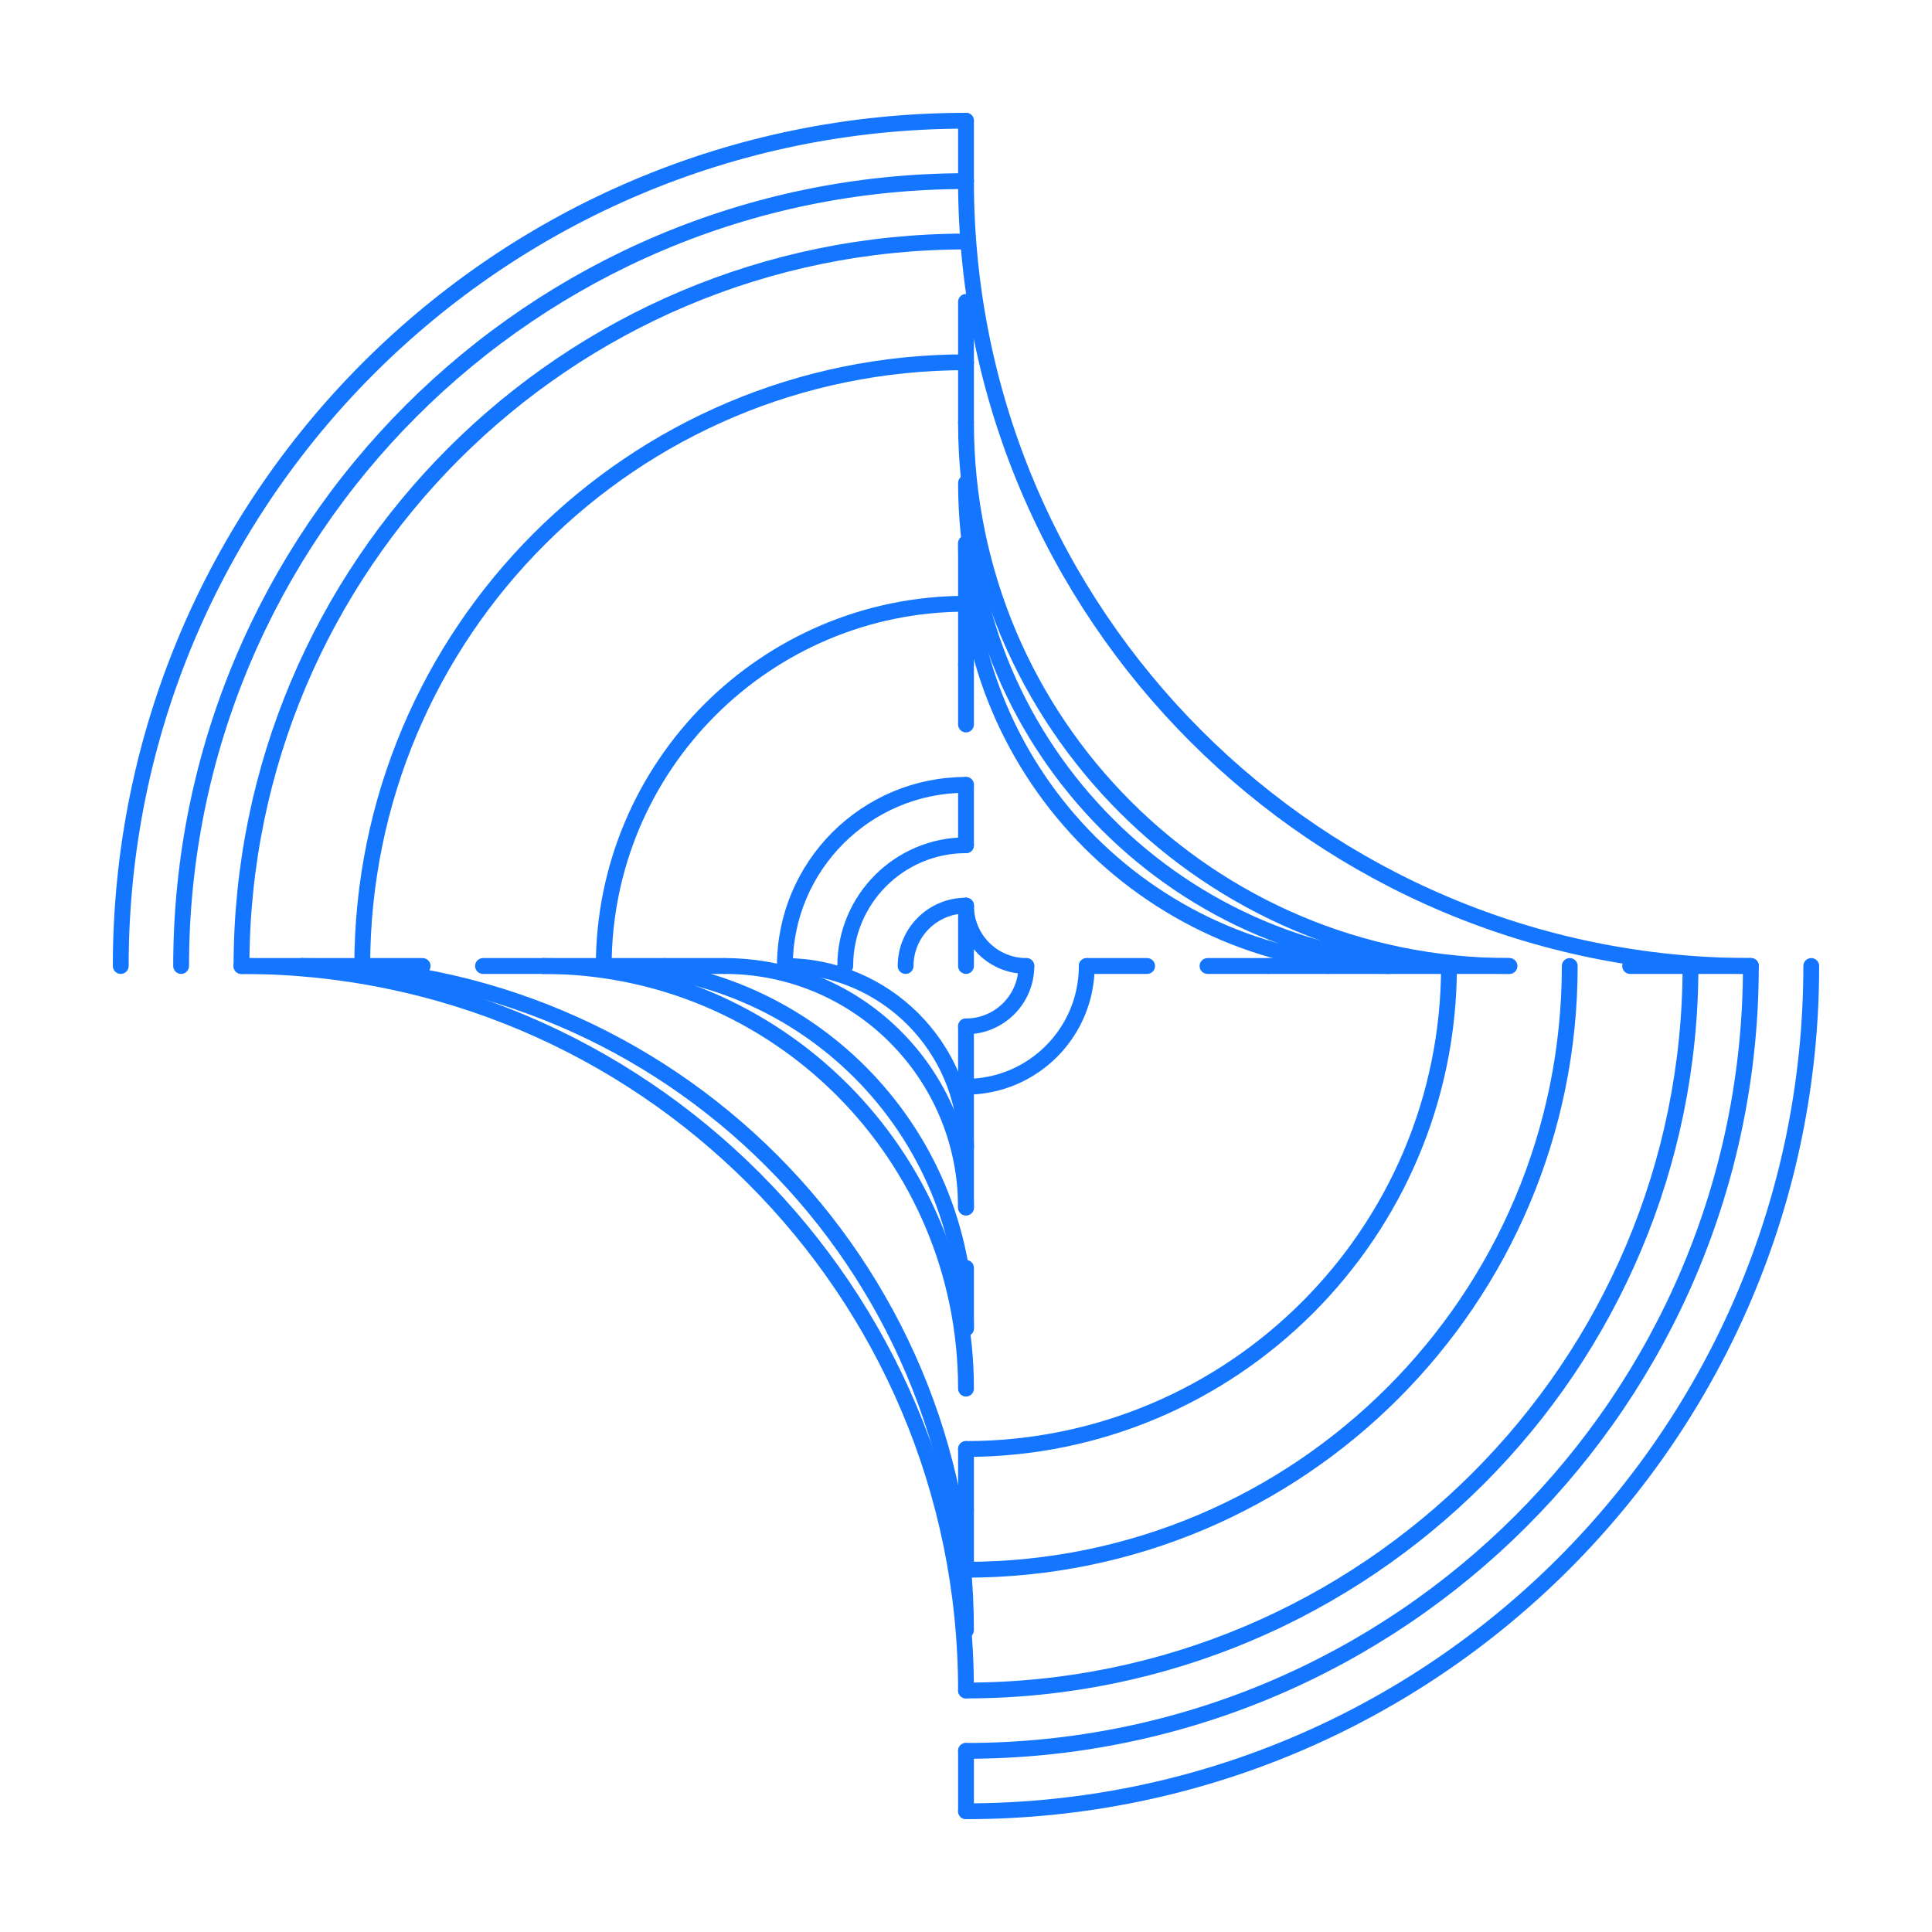
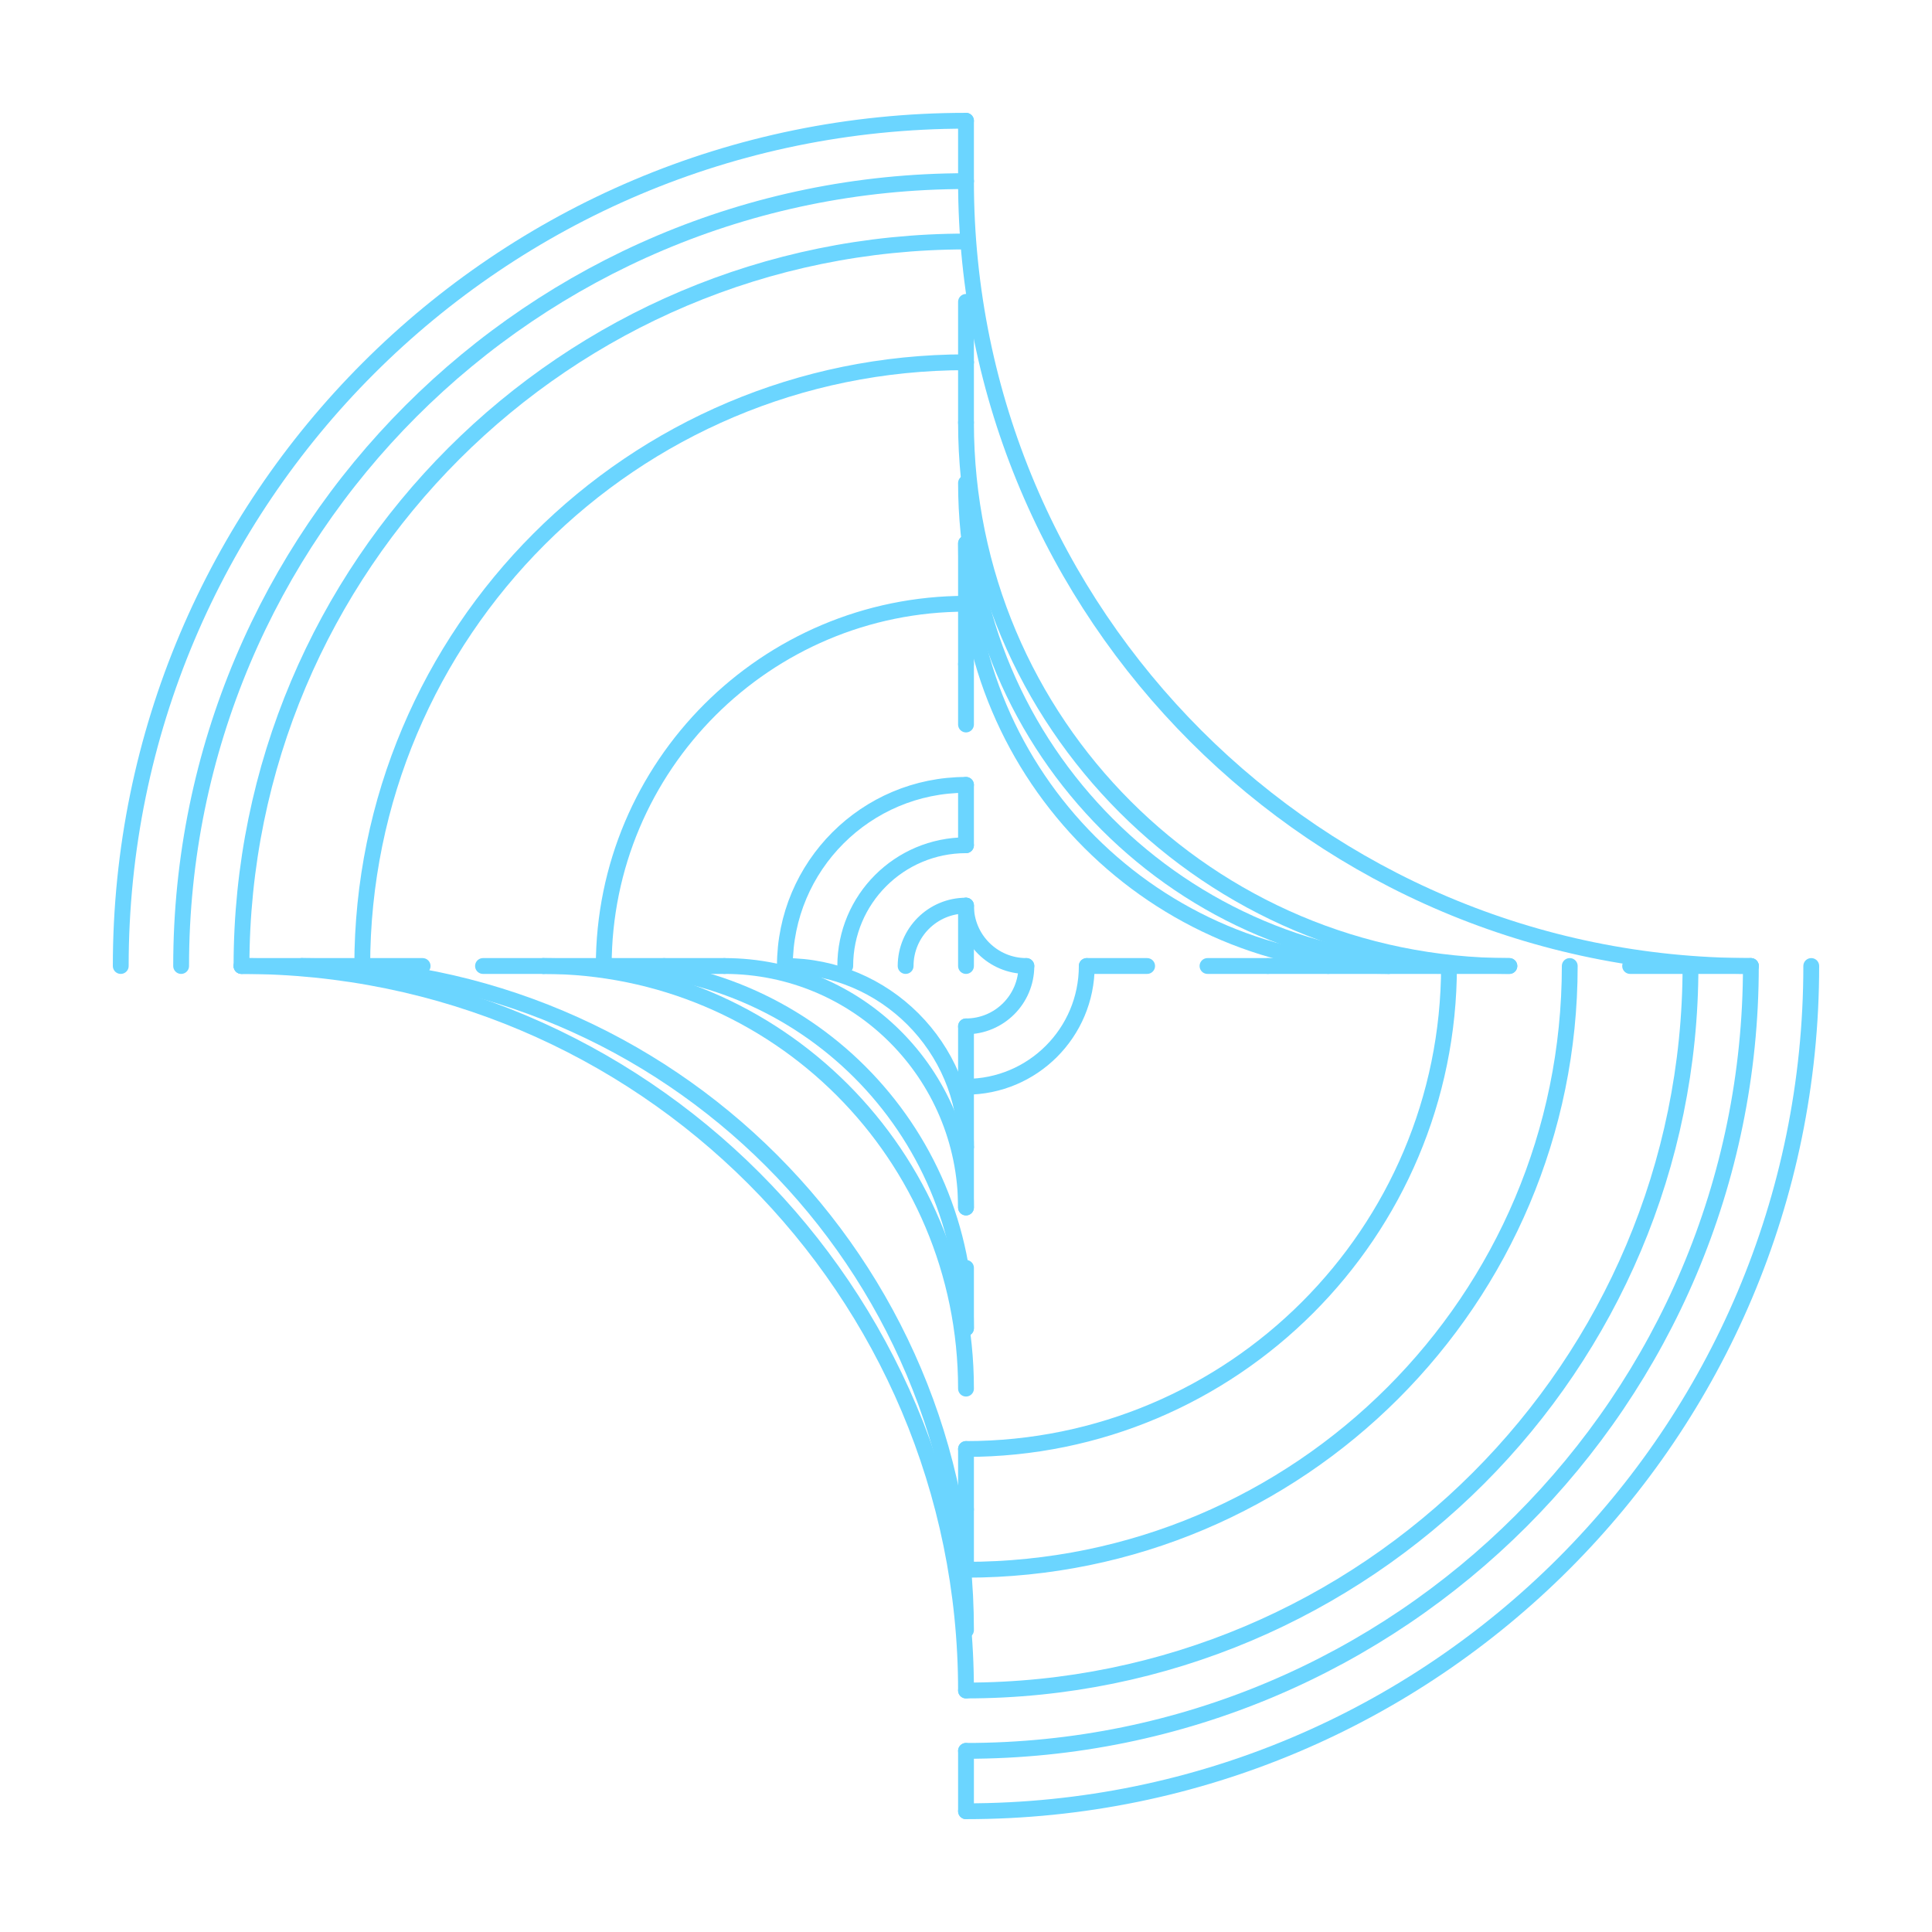
- <svg xmlns="http://www.w3.org/2000/svg" viewBox="0 0 32 32" style="background-color: #00132e;">
+ <svg xmlns="http://www.w3.org/2000/svg" viewBox="0 0 32 32" style="background-color: #001e47;">
  <defs>
    <style>
        #blue_circle_quadrants path {
-           stroke: #1476ff;
+           stroke: #6bd5ff;
          stroke-width: 0.262;
          stroke-linecap: round;
          fill: none;
        }
      </style>
  </defs>
  <svg x="1" y="1" id="blue_circle_quadrants">
    <path d="M 15,15 L 15.0,14.0" />
    <path d="M 14.0 15.0 A 1 1 0 0 1 15.0 14.0" />
    <path d="M 15.0 14.0 A 1 1 0 0 0 16.0 15.0" />
    <path d="M 16.0 15.0 A 1 1 0 0 1 15.0 16.0" />
    <path d="M 15.0 13.0 L 15.0 12.0" />
    <path d="M 13.0 15.0 A 2 2 0 0 1 15.0 13.0" />
    <path d="M 15.0 16.0 L 15.0 17.0" />
    <path d="M 17.0 15.0 A 2 2 0 0 1 15.0 17.0" />
    <path d="M 17.0 15.0 L 18.0 15.0" />
    <path d="M 15.0 17.0 L 15.0 18.0" />
    <path d="M 12.0 15.0 A 3 3 0 0 1 15.0 12.0" />
    <path d="M 15.0 18.0 L 15.0 19.0" />
    <path d="M 15.0 18.0 A 3 3 0 0 0 12.0 15.0" />
    <path d="M 15.0 11.0 L 15.0 10.0" />
    <path d="M 19.0 15.0 L 20.0 15.0" />
    <path d="M 15.0 19.0 A 4 4 0 0 0 11.0 15.0" />
    <path d="M 11.0 15.0 L 10.0 15.0" />
    <path d="M 15.0 10.0 L 15.0 9.0" />
    <path d="M 20.0 15.0 L 21.0 15.0" />
    <path d="M 15.0 20.0 L 15.0 21.0" />
    <path d="M 10.0 15.0 L 9.0 15.0" />
    <path d="M 15.0 9.0 L 15.0 8.0" />
    <path d="M 9.0 15 A 6 6 0 0 1 15 9.0" />
    <path d="M 21.0 15.0 L 22.0 15.0" />
    <path d="M 15.0 21.0 A 6 6 0 0 0 9.0 15" />
    <path d="M 9.0 15.0 L 8.0 15.0" />
    <path d="M 15.0 8.0 A 7 7 0 0 0 22.0 15.0" />
    <path d="M 22.0 15.0 L 23.0 15.0" />
    <path d="M 15.0 22.0 A 7 7 0 0 0 8.0 15" />
    <path d="M 8.0 15.0 L 7.0 15.0" />
    <path d="M 15.0 7.0 A 8 8 0 0 0 23.0 15.0" />
    <path d="M 23.0 15.0 A 8 8 0 0 1 15 23.0" />
    <path d="M 23.0 15.0 L 24.0 15.0" />
    <path d="M 15.0 23.0 L 15.0 24.0" />
    <path d="M 15.0 6.0 A 9 9 0 0 0 24.0 15.0" />
    <path d="M 15 6.0 L 15 5.0" />
    <path d="M 15.0 24.0 L 15.0 25.0" />
    <path d="M 6.0 15.0 L 5.0 15.0" />
    <path d="M 5.0 15 A 10 10 0 0 1 15 5.0" />
    <path d="M 15 5.0 L 15 4.0" />
    <path d="M 25.0 15.0 A 10 10 0 0 1 15 25.0" />
    <path d="M 5.0 15.0 L 4.0 15.0" />
    <path d="M 26.0 15.0 L 27.0 15.0" />
    <path d="M 15 26.0 A 11 11 0 0 0 4.0 15" />
    <path d="M 4.0 15.0 L 3.0 15.0" />
    <path d="M 3.0 15 A 12 12 0 0 1 15 3.0" />
    <path d="M 27.0 15.0 A 12 12 0 0 1 15 27.0" />
    <path d="M 27.0 15.0 L 28.0 15.0" />
    <path d="M 15 27.0 A 12 12 0 0 0 3.0 15" />
    <path d="M 2.0 15 A 13 13 0 0 1 15 2.0" />
    <path d="M 15.0 2.0 A 13 13 0 0 0 28.0 15.0" />
    <path d="M 15 2.0 L 15 1.0" />
    <path d="M 28.0 15.0 A 13 13 0 0 1 15 28.0" />
    <path d="M 15.0 28.0 L 15.0 29.0" />
    <path d="M 1.0 15 A 14 14 0 0 1 15 1.0" />
    <path d="M 29.0 15.0 A 14 14 0 0 1 15 29.0" />
  </svg>
</svg>
